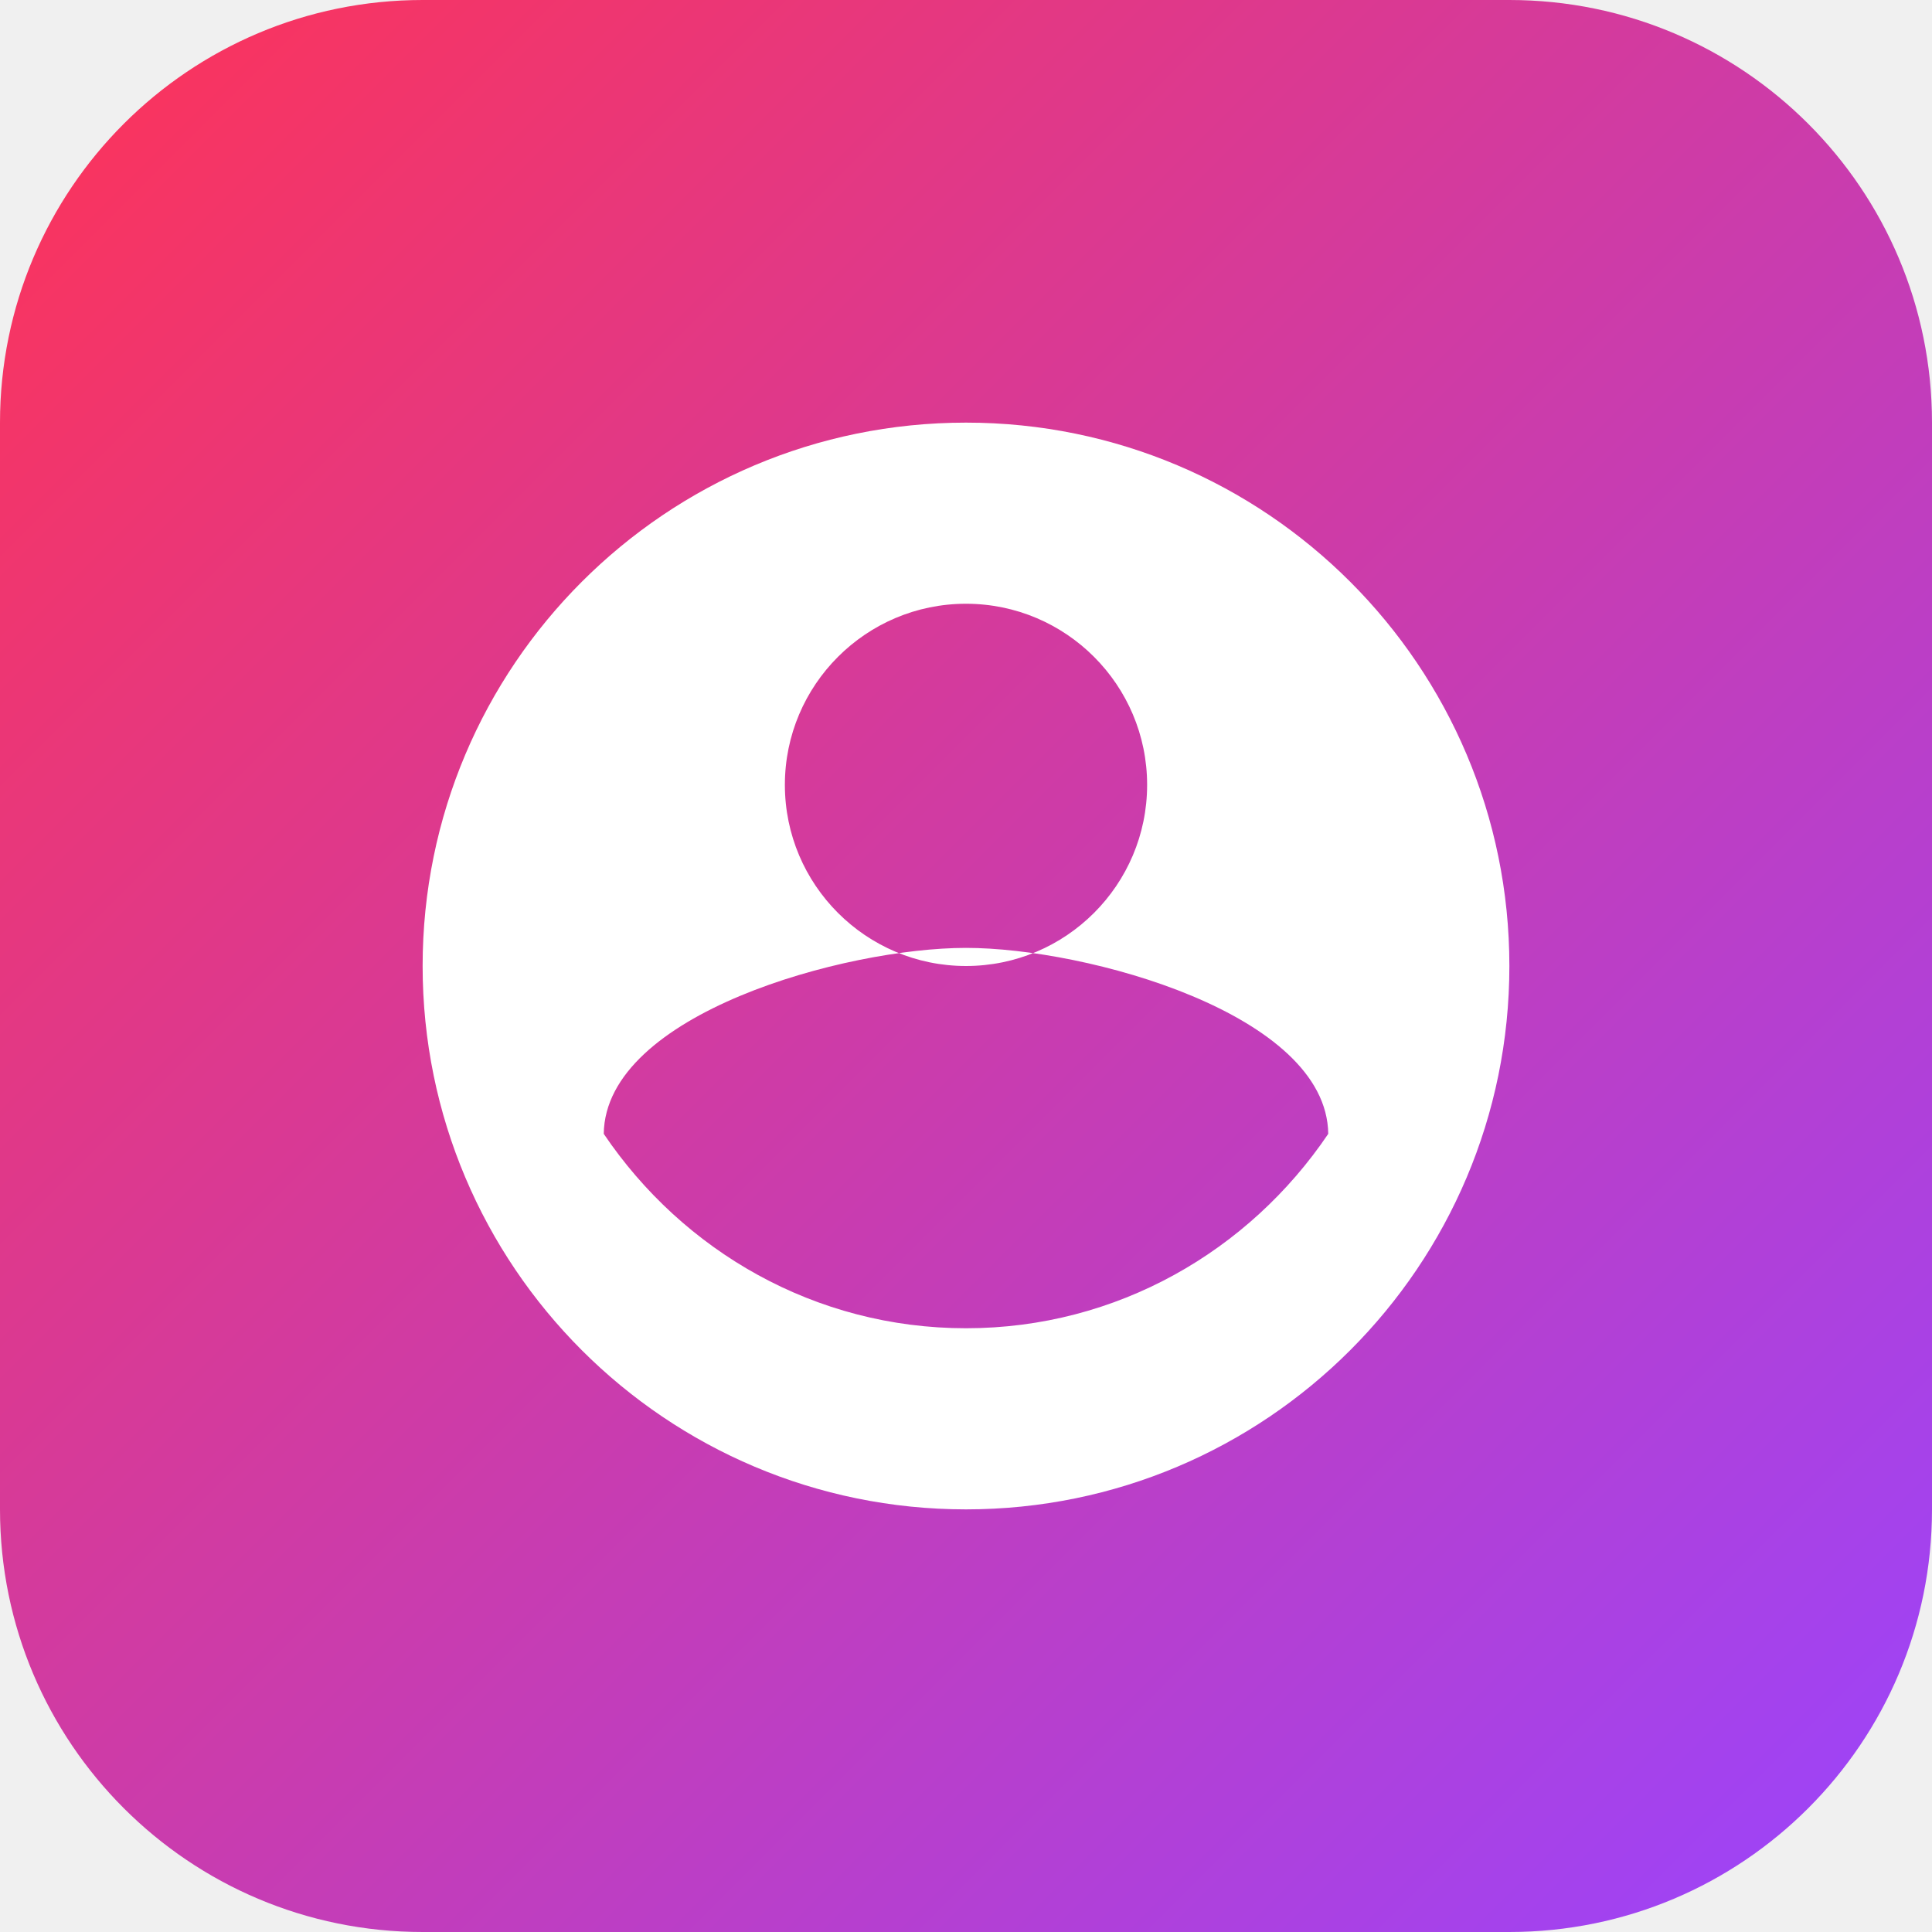
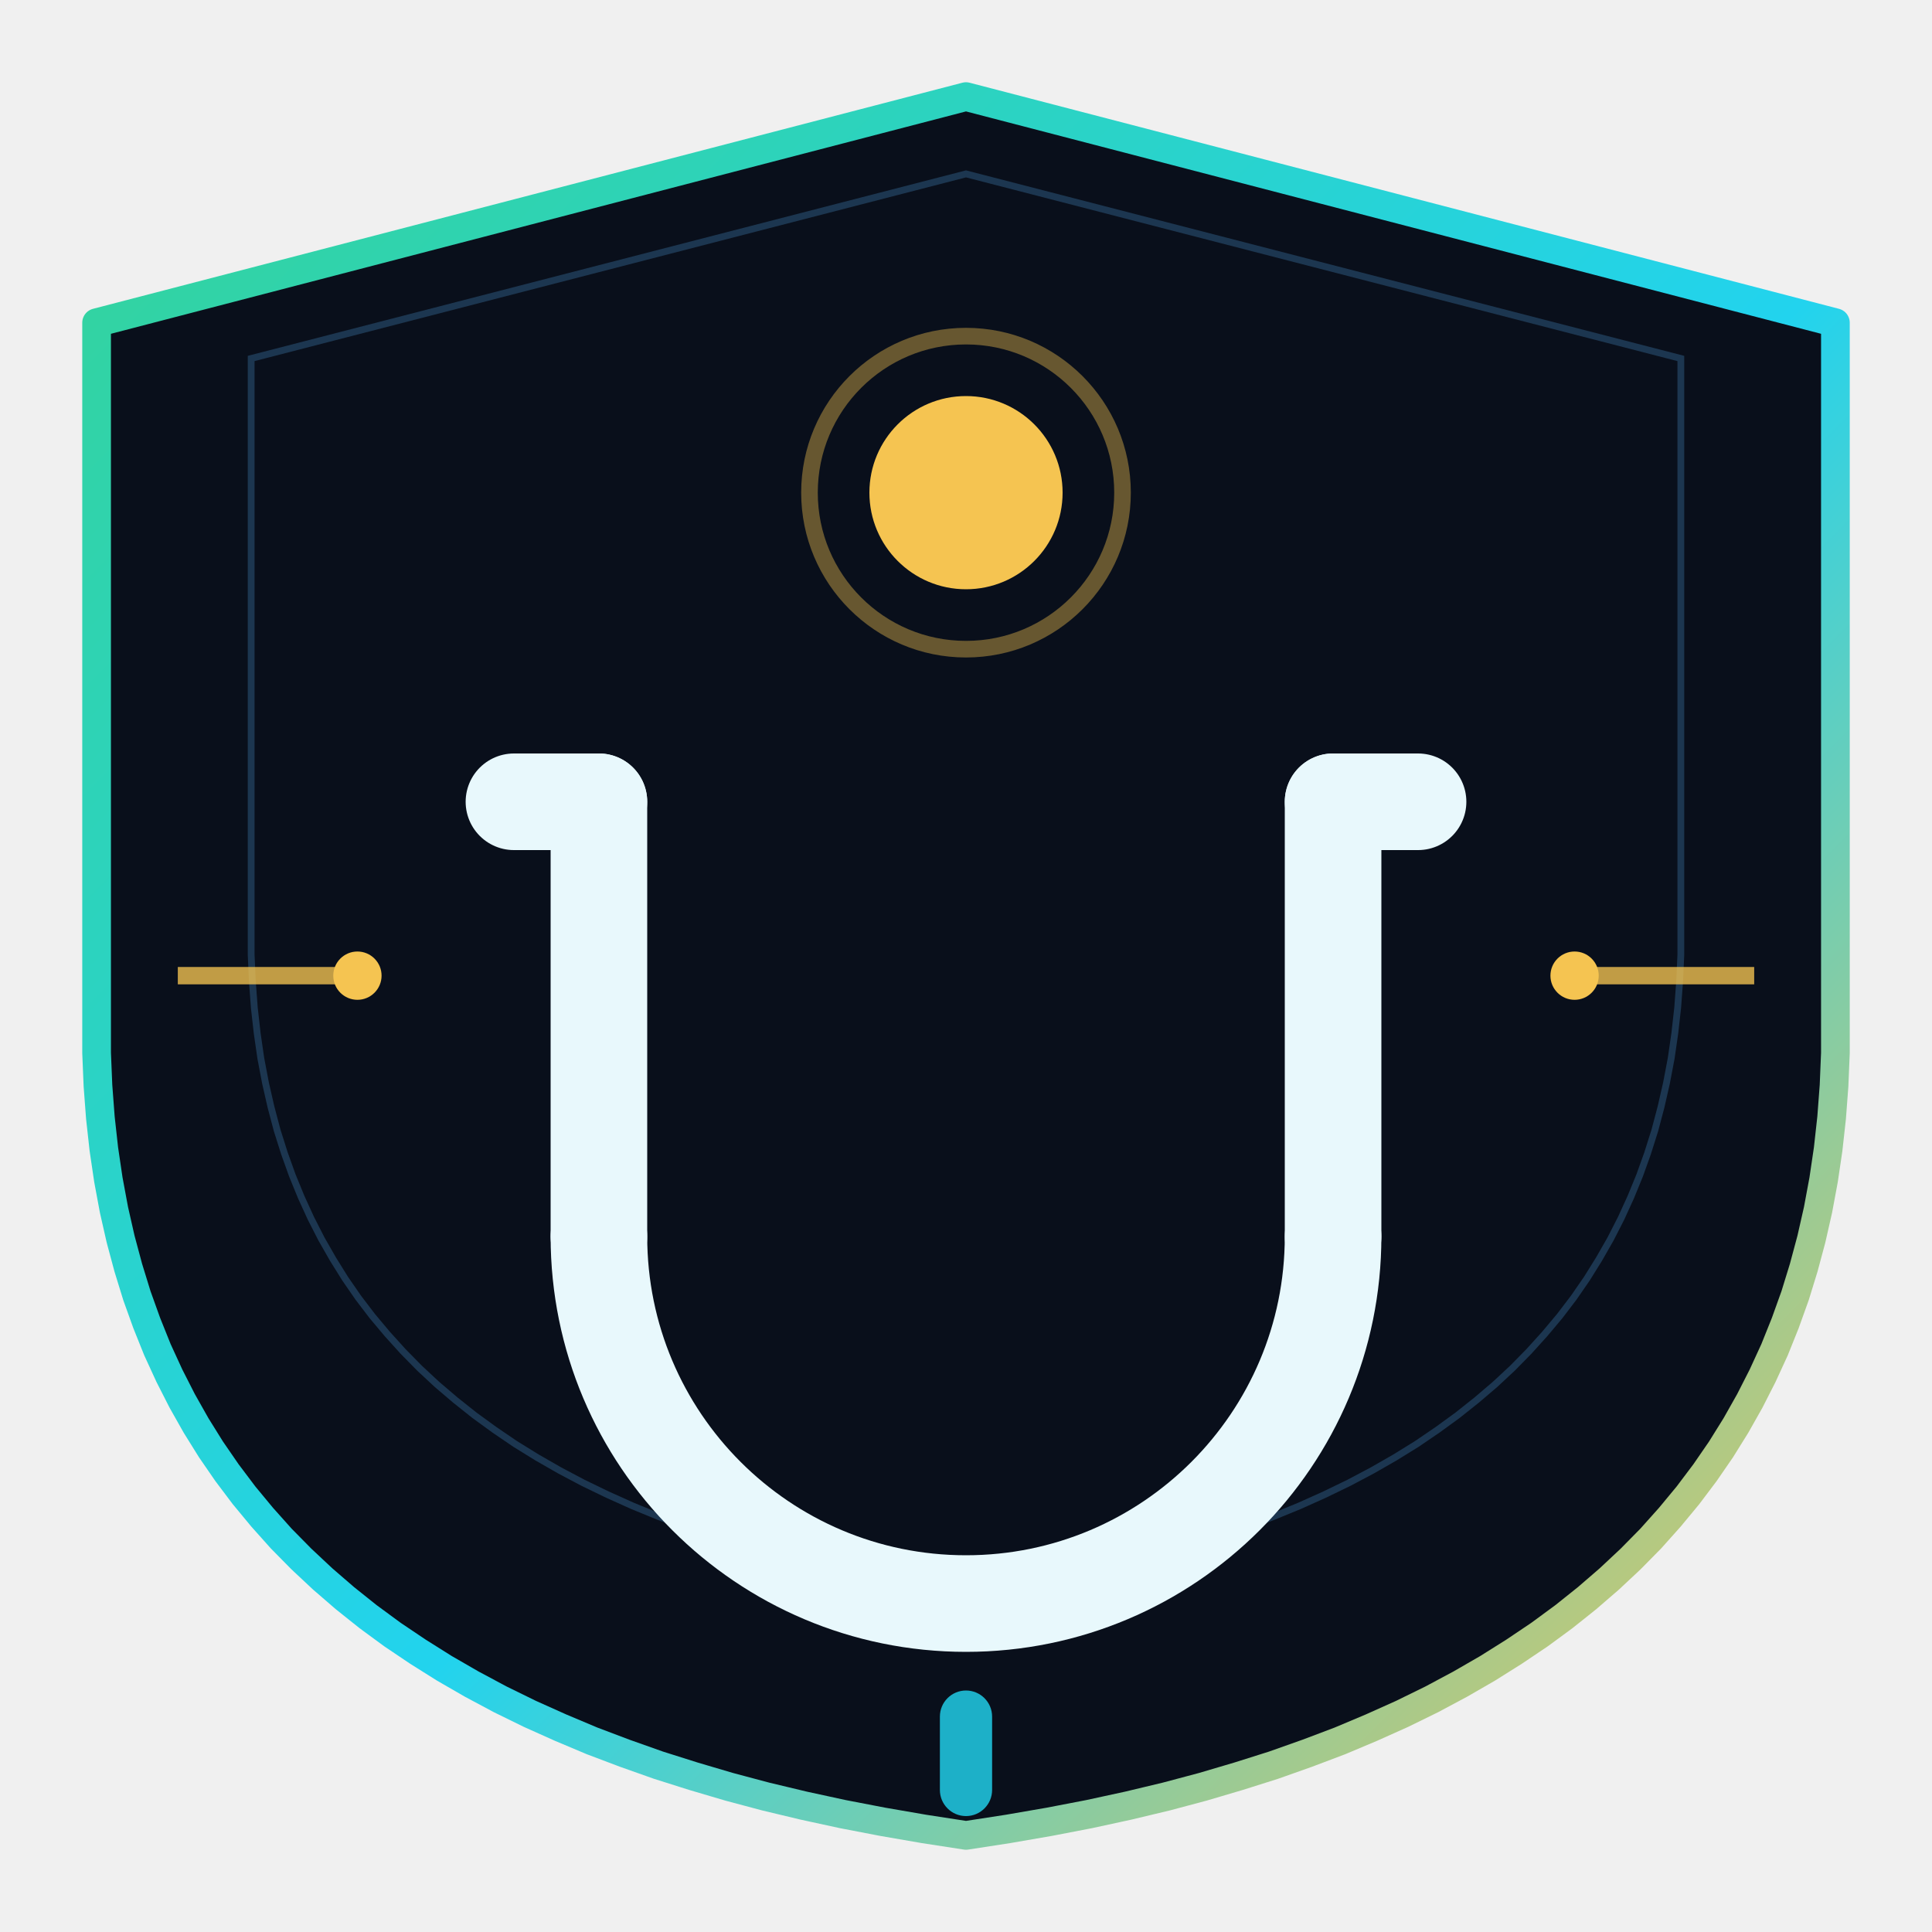
- <svg xmlns="http://www.w3.org/2000/svg" viewBox="0 0 64 64">
+ <svg xmlns="http://www.w3.org/2000/svg" viewBox="0 0 128 128" role="img" aria-label="شعار أبو نواف — Abu Nawaf Ethical Hacker">
  <defs>
-     <linearGradient id="g" x1="0%" y1="0%" x2="100%" y2="100%">
-       <stop offset="0%" stop-color="#ff3355" />
-       <stop offset="100%" stop-color="#9944ff" />
+     <linearGradient id="anRim" x1="0" y1="0" x2="1" y2="1">
+       <stop offset="0" stop-color="#34D399" />
+       <stop offset=".55" stop-color="#22D3EE" />
+       <stop offset="1" stop-color="#F5C451" />
    </linearGradient>
  </defs>
-   <rect width="64" height="64" rx="14" fill="url(#g)" />
-   <path d="M32 14c-9.94 0-18 8.06-18 18s8.06 18 18 18 18-8.06 18-18-8.06-18-18-18zm0 6c3.31 0 6 2.69 6 6s-2.69 6-6 6-6-2.69-6-6 2.69-6 6-6zm0 24c-5 0-9.38-2.56-12-6.44.05-3.98 8.01-6.16 12-6.16s11.95 2.18 12 6.16C41.38 41.44 37 44 32 44z" fill="white" />
+   <path d="M64.0 6.4 L121.6 21.38 L121.6 69.76 L121.6 69.76 L121.51 71.93 L121.35 74.05 L121.12 76.13 L120.82 78.16 L120.45 80.15 L120.01 82.09 L119.5 83.99 L118.93 85.84 L118.28 87.65 L117.57 89.42 L116.78 91.14 L115.93 92.81 L115.01 94.44 L114.02 96.03 L112.96 97.57 L111.83 99.07 L110.63 100.52 L109.37 101.93 L108.03 103.29 L106.62 104.61 L105.15 105.88 L103.61 107.11 L101.99 108.3 L100.31 109.43 L98.56 110.53 L96.74 111.58 L94.85 112.59 L92.89 113.55 L90.86 114.46 L88.77 115.34 L86.6 116.16 L84.37 116.95 L82.06 117.68 L79.69 118.38 L77.25 119.03 L74.74 119.63 L72.16 120.19 L69.51 120.7 L66.79 121.17 L64.0 121.6 L61.21 121.17 L58.49 120.7 L55.84 120.19 L53.26 119.63 L50.75 119.03 L48.31 118.38 L45.94 117.68 L43.63 116.95 L41.4 116.16 L39.23 115.34 L37.14 114.46 L35.11 113.55 L33.15 112.59 L31.26 111.58 L29.44 110.53 L27.69 109.43 L26.01 108.3 L24.39 107.11 L22.85 105.88 L21.38 104.61 L19.97 103.29 L18.63 101.93 L17.37 100.52 L16.17 99.07 L15.04 97.57 L13.98 96.03 L12.99 94.44 L12.07 92.81 L11.22 91.14 L10.43 89.42 L9.72 87.65 L9.07 85.84 L8.5 83.99 L7.99 82.09 L7.55 80.15 L7.18 78.16 L6.88 76.13 L6.65 74.05 L6.49 71.93 L6.4 69.76 L6.4 21.38 Z" fill="#090F1B" stroke="url(#anRim)" stroke-width="1.9" stroke-linejoin="round" />
+   <path d="M64.0 11.52 L111.36 23.75 L111.36 63.26 L111.36 63.26 L111.28 65.03 L111.15 66.77 L110.96 68.46 L110.72 70.12 L110.41 71.75 L110.05 73.33 L109.64 74.88 L109.16 76.4 L108.63 77.88 L108.04 79.32 L107.4 80.72 L106.7 82.09 L105.94 83.42 L105.13 84.72 L104.26 85.98 L103.33 87.2 L102.34 88.38 L101.3 89.53 L100.2 90.65 L99.05 91.72 L97.83 92.76 L96.56 93.77 L95.24 94.73 L93.86 95.67 L92.42 96.56 L90.92 97.42 L89.37 98.24 L87.76 99.02 L86.09 99.77 L84.36 100.48 L82.58 101.16 L80.75 101.8 L78.85 102.4 L76.9 102.97 L74.89 103.5 L72.83 103.99 L70.71 104.45 L68.53 104.87 L66.29 105.25 L64.0 105.6 L61.71 105.25 L59.47 104.87 L57.29 104.45 L55.17 103.99 L53.11 103.5 L51.1 102.97 L49.15 102.4 L47.25 101.8 L45.42 101.16 L43.64 100.48 L41.91 99.77 L40.24 99.02 L38.63 98.24 L37.08 97.42 L35.58 96.56 L34.14 95.67 L32.76 94.73 L31.44 93.77 L30.17 92.76 L28.95 91.72 L27.8 90.65 L26.7 89.53 L25.66 88.38 L24.67 87.2 L23.74 85.98 L22.87 84.72 L22.06 83.42 L21.3 82.09 L20.6 80.72 L19.96 79.32 L19.37 77.88 L18.84 76.4 L18.36 74.88 L17.95 73.33 L17.59 71.75 L17.28 70.12 L17.04 68.46 L16.85 66.77 L16.72 65.03 L16.64 63.26 L16.64 23.75 Z" fill="none" stroke="#1C3650" stroke-width=".45" />
+   <path d="M39.68 81.92 A24.32 24.32 0 0 0 88.32 81.92" fill="none" stroke="#E8F8FC" stroke-width="6.4" stroke-linecap="round" />
+   <path d="M39.68 53.12 L39.68 81.92 M88.32 53.12 L88.32 81.92" fill="none" stroke="#E8F8FC" stroke-width="6.4" stroke-linecap="round" />
+   <path d="M34.05 53.12 L39.68 53.12 M88.32 53.12 L93.95 53.12" fill="none" stroke="#E8F8FC" stroke-width="6.4" stroke-linecap="round" />
+   <circle cx="64.0" cy="32.64" r="10.37" fill="none" stroke="#F5C451" stroke-opacity=".4" stroke-width="1.1" />
+   <circle cx="64.0" cy="32.64" r="6.4" fill="#F5C451" />
+   <path d="M116.22 64.64 H104.32" stroke="#F5C451" stroke-opacity=".78" stroke-width="1.15" />
+   <path d="M11.78 64.64 H23.68" stroke="#F5C451" stroke-opacity=".78" stroke-width="1.15" />
+   <circle cx="104.32" cy="64.64" r="1.6" fill="#F5C451" />
+   <circle cx="23.68" cy="64.64" r="1.6" fill="#F5C451" />
+   <rect x="62.27" y="112.0" width="3.46" height="8.32" rx="1.73" fill="#22D3EE" fill-opacity=".82" />
</svg>
